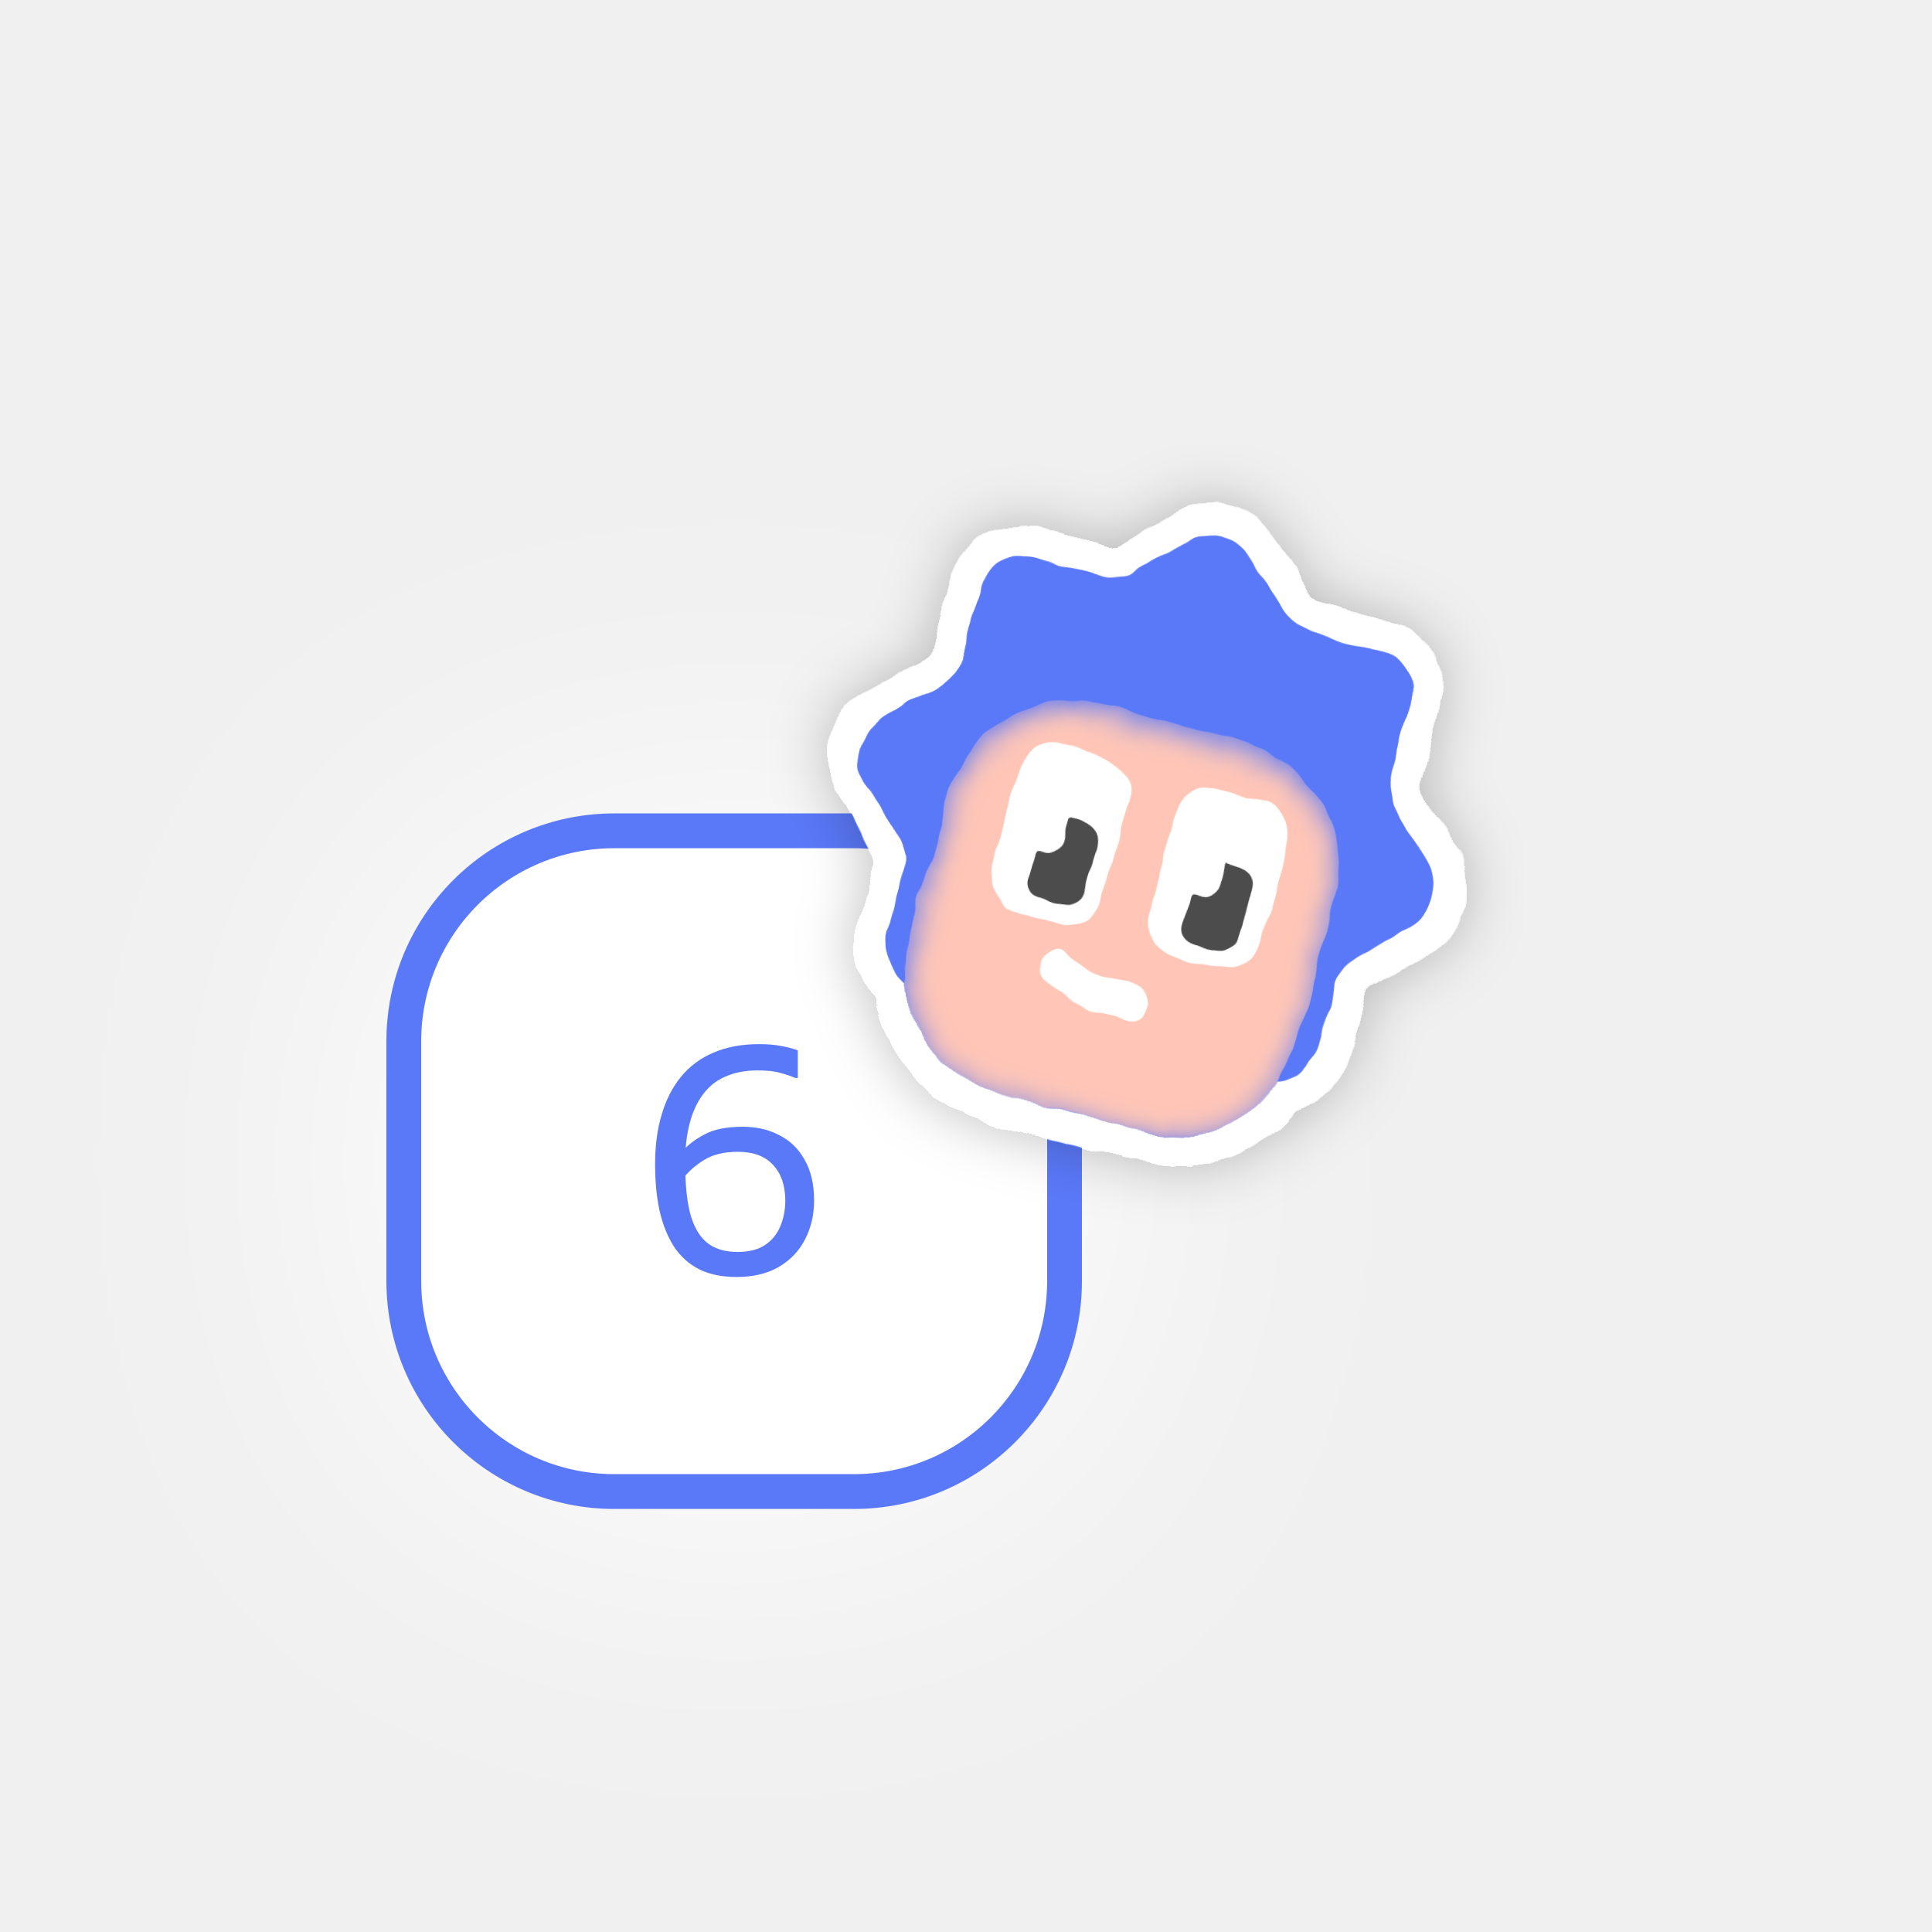
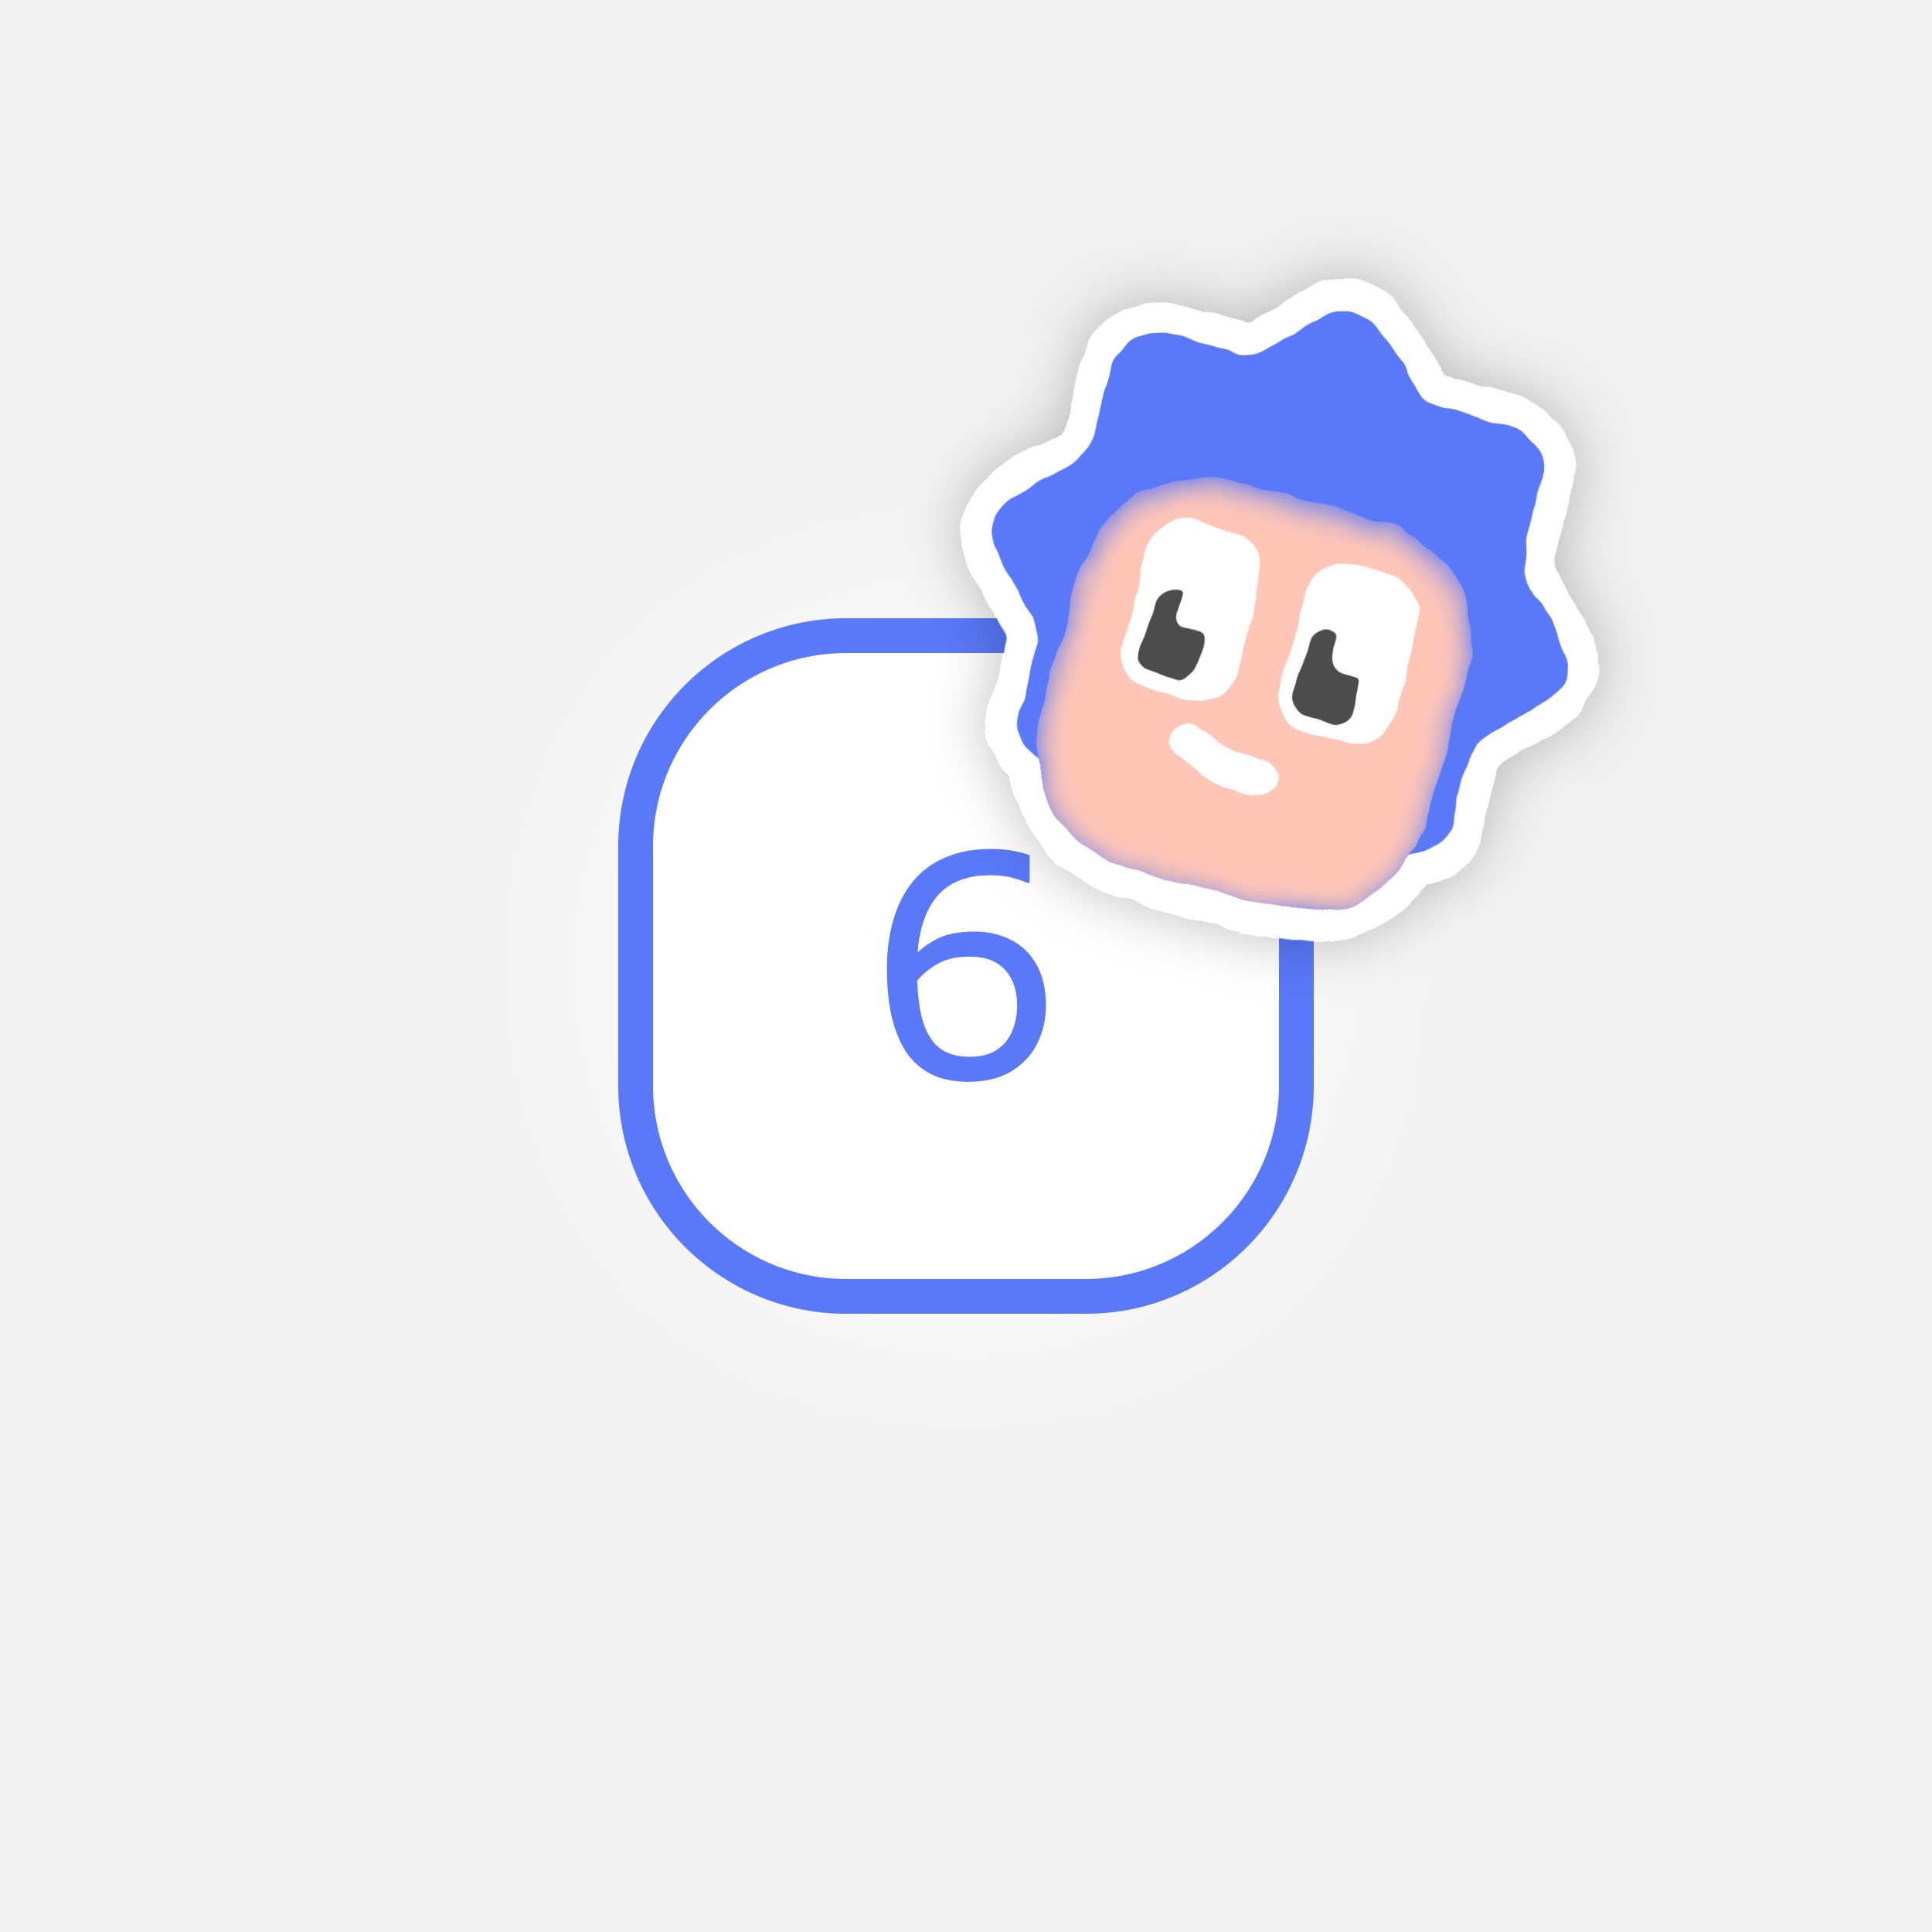
<svg xmlns="http://www.w3.org/2000/svg" width="500" height="500" viewBox="0 0 500 500" fill="none">
-   <g filter="url(#filter0_d_320_4653)">
-     <rect x="109" y="219.512" width="162" height="162" rx="50" fill="white" />
-     <rect x="104.5" y="215.012" width="171" height="171" rx="54.5" stroke="#5A79F9" stroke-width="9" />
-     <path d="M190.596 330.484C186.816 330.484 183.576 329.809 180.876 328.459C178.176 327.055 175.989 325.057 174.315 322.465C172.695 319.873 171.48 316.795 170.67 313.231C169.914 309.667 169.536 305.698 169.536 301.324C169.536 296.518 170.103 292.225 171.237 288.445C172.371 284.611 174.045 281.344 176.259 278.644C178.527 275.89 181.335 273.811 184.683 272.407C188.085 270.949 192 270.22 196.428 270.22C198.696 270.22 200.613 270.382 202.179 270.706C203.745 270.976 205.176 271.354 206.472 271.84V278.968H205.824C204.69 278.482 203.394 278.05 201.936 277.672C200.478 277.24 198.534 277.024 196.104 277.024C192.864 277.024 190.056 277.564 187.68 278.644C185.304 279.67 183.36 281.236 181.848 283.342C180.336 285.394 179.202 287.905 178.446 290.875C177.69 293.791 177.312 297.166 177.312 301C177.312 306.076 177.717 310.315 178.527 313.717C179.391 317.119 180.795 319.684 182.739 321.412C184.737 323.14 187.464 324.004 190.92 324.004C193.836 324.004 196.185 323.41 197.967 322.222C199.803 320.98 201.126 319.36 201.936 317.362C202.8 315.31 203.232 313.096 203.232 310.72C203.232 306.832 202.179 303.754 200.073 301.486C198.021 299.218 194.97 298.084 190.92 298.084C187.356 298.084 184.413 298.813 182.091 300.271C179.823 301.675 177.906 303.43 176.34 305.536H173.424V297.922H176.664C177.96 296.356 179.823 294.925 182.253 293.629C184.683 292.279 188.004 291.604 192.216 291.604C195.78 291.604 198.939 292.333 201.693 293.791C204.501 295.195 206.688 297.328 208.254 300.19C209.874 302.998 210.684 306.508 210.684 310.72C210.684 314.392 209.901 317.74 208.335 320.764C206.823 323.734 204.555 326.11 201.531 327.892C198.561 329.62 194.916 330.484 190.596 330.484Z" fill="#5A79F9" />
+   <g filter="url(#filter0_d_440_12514)">
+     <rect x="169" y="169" width="162" height="162" rx="50" fill="white" />
+     <rect x="164.5" y="164.5" width="171" height="171" rx="54.5" stroke="#5A79F9" stroke-width="9" />
+     <path d="M250.596 279.972C246.816 279.972 243.576 279.297 240.876 277.947C238.176 276.543 235.989 274.545 234.315 271.953C232.695 269.361 231.48 266.283 230.67 262.719C229.914 259.155 229.536 255.186 229.536 250.812C229.536 246.006 230.103 241.713 231.237 237.933C232.371 234.099 234.045 230.832 236.259 228.132C238.527 225.378 241.335 223.299 244.683 221.895C248.085 220.437 252 219.708 256.428 219.708C258.696 219.708 260.613 219.87 262.179 220.194C263.745 220.464 265.176 220.842 266.472 221.328V228.456H265.824C264.69 227.97 263.394 227.538 261.936 227.16C260.478 226.728 258.534 226.512 256.104 226.512C252.864 226.512 250.056 227.052 247.68 228.132C245.304 229.158 243.36 230.724 241.848 232.83C240.336 234.882 239.202 237.393 238.446 240.363C237.69 243.279 237.312 246.654 237.312 250.488C237.312 255.564 237.717 259.803 238.527 263.205C239.391 266.607 240.795 269.172 242.739 270.9C244.737 272.628 247.464 273.492 250.92 273.492C253.836 273.492 256.185 272.898 257.967 271.71C259.803 270.468 261.126 268.848 261.936 266.85C262.8 264.798 263.232 262.584 263.232 260.208C263.232 256.32 262.179 253.242 260.073 250.974C258.021 248.706 254.97 247.572 250.92 247.572C247.356 247.572 244.413 248.301 242.091 249.759C239.823 251.163 237.906 252.918 236.34 255.024H233.424V247.41H236.664C237.96 245.844 239.823 244.413 242.253 243.117C244.683 241.767 248.004 241.092 252.216 241.092C255.78 241.092 258.939 241.821 261.693 243.279C264.501 244.683 266.688 246.816 268.254 249.678C269.874 252.486 270.684 255.996 270.684 260.208C270.684 263.88 269.901 267.228 268.335 270.252C266.823 273.222 264.555 275.598 261.531 277.38C258.561 279.108 254.916 279.972 250.596 279.972Z" fill="#5A79F9" />
  </g>
-   <g filter="url(#filter1_d_320_4653)">
-     <g filter="url(#filter2_g_320_4653)">
-       <mask id="path-4-outside-1_320_4653" maskUnits="userSpaceOnUse" x="192.796" y="109.202" width="208.465" height="209.173" fill="black">
-         <rect fill="white" x="192.796" y="109.202" width="208.465" height="209.173" />
-         <path d="M308.023 139.999C313.541 136.813 320.597 138.703 323.783 144.221L331.747 158.017C333.277 160.666 335.798 162.6 338.753 163.392L356.743 168.212C362.898 169.862 366.55 176.188 364.901 182.342L360.081 200.331C359.289 203.286 359.704 206.436 361.234 209.086L369.847 224.004C373.033 229.522 371.142 236.578 365.624 239.764L350.705 248.377C348.056 249.907 346.122 252.427 345.33 255.382L341.057 271.329C339.753 276.199 335.519 279.499 330.759 279.849C329.992 281.081 329.168 282.192 328.253 283.208C323.674 288.293 317.604 291.797 310.911 293.22C303.303 294.837 294.539 292.489 277.012 287.792C259.484 283.096 250.72 280.748 244.94 275.543C239.855 270.965 236.35 264.894 234.928 258.202C234.643 256.863 234.484 255.489 234.436 254.038C230.492 251.354 228.478 246.381 229.783 241.513L233.983 225.838C234.775 222.882 234.359 219.733 232.829 217.084L224.017 201.821C220.832 196.303 222.722 189.246 228.24 186.06L243.503 177.249C246.153 175.719 248.087 173.199 248.879 170.243L253.627 152.526C255.276 146.372 261.601 142.719 267.756 144.368L285.473 149.116C288.429 149.908 291.578 149.493 294.228 147.963L308.023 139.999Z" />
+   <g filter="url(#filter1_d_440_12514)">
+     <g filter="url(#filter2_g_440_12514)">
+       <mask id="path-4-outside-1_440_12514" maskUnits="userSpaceOnUse" x="226.986" y="51.202" width="208.465" height="209.173" fill="black">
+         <rect fill="white" x="226.986" y="51.202" width="208.465" height="209.173" />
+         <path d="M342.214 81.999C347.732 78.813 354.788 80.704 357.974 86.222L365.939 100.017C367.469 102.667 369.989 104.6 372.944 105.392L390.933 110.212C397.087 111.861 400.74 118.188 399.091 124.342L394.271 142.332C393.479 145.287 393.893 148.436 395.423 151.085L404.036 166.004C407.222 171.522 405.331 178.578 399.813 181.764L384.895 190.377C382.245 191.907 380.312 194.427 379.52 197.383L375.247 213.329C373.942 218.199 369.709 221.499 364.95 221.849C364.183 223.081 363.358 224.191 362.443 225.208C357.865 230.293 351.794 233.797 345.102 235.22C337.493 236.837 328.729 234.489 311.202 229.792C293.675 225.096 284.911 222.748 279.13 217.543C274.045 212.965 270.541 206.894 269.118 200.202C268.834 198.863 268.673 197.488 268.626 196.037C264.682 193.353 262.668 188.381 263.972 183.513L268.172 167.838C268.964 164.883 268.55 161.733 267.02 159.084L258.208 143.821C255.022 138.303 256.913 131.246 262.431 128.06L277.694 119.249C280.343 117.719 282.277 115.199 283.069 112.244L287.816 94.526C289.465 88.371 295.791 84.719 301.946 86.368L319.665 91.116C322.62 91.908 325.769 91.493 328.419 89.963L342.214 81.999Z" />
      </mask>
-       <path d="M308.023 139.999L312.023 146.927L308.023 139.999ZM331.747 158.017L324.819 162.017L331.747 158.017ZM338.753 163.392L336.682 171.119L336.682 171.119L338.753 163.392ZM356.743 168.212L358.814 160.485L358.814 160.485L356.743 168.212ZM364.901 182.342L372.629 184.413L364.901 182.342ZM360.081 200.331L352.354 198.26L360.081 200.331ZM361.234 209.086L368.162 205.086L361.234 209.086ZM369.847 224.004L362.918 228.004L369.847 224.004ZM365.624 239.764L369.624 246.692L365.624 239.764ZM350.705 248.377L346.705 241.449L346.705 241.449L350.705 248.377ZM345.33 255.382L337.603 253.311L337.603 253.311L345.33 255.382ZM330.759 279.849L330.173 271.87L326.116 272.168L323.967 275.622L330.759 279.849ZM328.253 283.208L334.198 288.561L334.198 288.561L328.253 283.208ZM310.911 293.22L312.575 301.045L312.575 301.045L310.911 293.22ZM277.012 287.792L274.941 295.52L277.012 287.792ZM244.94 275.543L239.587 281.488L239.587 281.488L244.94 275.543ZM234.928 258.202L227.102 259.865L227.103 259.865L234.928 258.202ZM234.436 254.038L242.431 253.774L242.297 249.711L238.936 247.424L234.436 254.038ZM233.983 225.838L241.71 227.908L241.71 227.908L233.983 225.838ZM232.829 217.084L239.758 213.084L232.829 217.084ZM224.017 201.821L217.089 205.821L224.017 201.821ZM228.24 186.06L224.24 179.132L228.24 186.06ZM243.503 177.249L247.503 184.177L243.503 177.249ZM248.879 170.243L241.152 168.173L248.879 170.243ZM253.627 152.526L261.354 154.597L253.627 152.526ZM267.756 144.368L269.826 136.641L269.826 136.641L267.756 144.368ZM294.228 147.963L298.228 154.892L298.228 154.892L294.228 147.963ZM308.023 139.999L312.023 146.927C313.715 145.95 315.878 146.53 316.855 148.221L323.783 144.221L330.711 140.221C325.316 130.877 313.368 127.675 304.023 133.07L308.023 139.999ZM323.783 144.221L316.855 148.221L324.819 162.017L331.747 158.017L338.676 154.017L330.711 140.221L323.783 144.221ZM331.747 158.017L324.819 162.017C327.41 166.504 331.678 169.778 336.682 171.119L338.753 163.392L340.824 155.664C339.917 155.421 339.144 154.828 338.676 154.017L331.747 158.017ZM338.753 163.392L336.682 171.119L354.673 175.94L356.743 168.212L358.814 160.485L340.824 155.664L338.753 163.392ZM356.743 168.212L354.673 175.94C356.56 176.445 357.679 178.385 357.174 180.272L364.901 182.342L372.629 184.413C375.421 173.99 369.236 163.278 358.814 160.485L356.743 168.212ZM364.901 182.342L357.174 180.272L352.354 198.26L360.081 200.331L367.809 202.401L372.629 184.413L364.901 182.342ZM360.081 200.331L352.354 198.26C351.013 203.265 351.714 208.598 354.305 213.086L361.234 209.086L368.162 205.086C367.693 204.274 367.566 203.308 367.809 202.401L360.081 200.331ZM361.234 209.086L354.305 213.086L362.918 228.004L369.847 224.004L376.775 220.004L368.162 205.086L361.234 209.086ZM369.847 224.004L362.918 228.004C363.895 229.695 363.315 231.859 361.624 232.836L365.624 239.764L369.624 246.692C378.968 241.297 382.17 229.348 376.775 220.004L369.847 224.004ZM365.624 239.764L361.624 232.836L346.705 241.449L350.705 248.377L354.705 255.305L369.624 246.692L365.624 239.764ZM350.705 248.377L346.705 241.449C342.218 244.04 338.944 248.307 337.603 253.311L345.33 255.382L353.058 257.453C353.301 256.547 353.893 255.774 354.705 255.305L350.705 248.377ZM345.33 255.382L337.603 253.311L333.33 269.259L341.057 271.329L348.785 273.4L353.058 257.453L345.33 255.382ZM341.057 271.329L333.33 269.259C332.934 270.735 331.647 271.762 330.173 271.87L330.759 279.849L331.346 287.827C339.39 287.236 346.571 281.663 348.785 273.4L341.057 271.329ZM330.759 279.849L323.967 275.622C323.424 276.495 322.877 277.222 322.308 277.855L328.253 283.208L334.198 288.561C335.459 287.161 336.561 285.667 337.552 284.075L330.759 279.849ZM328.253 283.208L322.308 277.855C318.86 281.684 314.288 284.324 309.248 285.395L310.911 293.22L312.575 301.045C320.92 299.271 328.489 294.901 334.198 288.561L328.253 283.208ZM310.911 293.22L309.248 285.395C306.888 285.896 303.96 285.886 299.115 285.003C294.179 284.104 287.973 282.447 279.082 280.065L277.012 287.792L274.941 295.52C283.577 297.834 290.517 299.7 296.247 300.744C302.068 301.805 307.326 302.161 312.575 301.045L310.911 293.22ZM277.012 287.792L279.082 280.065C270.191 277.683 263.989 276.014 259.263 274.325C254.626 272.668 252.086 271.212 250.293 269.598L244.94 275.543L239.587 281.488C243.574 285.079 248.306 287.4 253.878 289.391C259.361 291.352 266.305 293.206 274.941 295.52L277.012 287.792ZM244.94 275.543L250.293 269.598C246.464 266.15 243.824 261.578 242.753 256.538L234.928 258.202L227.103 259.865C228.876 268.21 233.246 275.779 239.587 281.488L244.94 275.543ZM234.928 258.202L242.753 256.538C242.575 255.703 242.465 254.8 242.431 253.774L234.436 254.038L226.44 254.302C226.502 256.178 226.711 258.024 227.102 259.865L234.928 258.202ZM234.436 254.038L238.936 247.424C237.715 246.593 237.114 245.062 237.51 243.584L229.783 241.513L222.055 239.443C219.842 247.701 223.268 256.116 229.936 260.652L234.436 254.038ZM229.783 241.513L237.51 243.584L241.71 227.908L233.983 225.838L226.255 223.767L222.055 239.443L229.783 241.513ZM233.983 225.838L241.71 227.908C243.052 222.902 242.347 217.569 239.758 213.084L232.829 217.084L225.901 221.084C226.371 221.897 226.498 222.863 226.255 223.767L233.983 225.838ZM232.829 217.084L239.758 213.084L230.946 197.821L224.017 201.821L217.089 205.821L225.901 221.084L232.829 217.084ZM224.017 201.821L230.946 197.821C229.969 196.129 230.549 193.965 232.24 192.989L228.24 186.06L224.24 179.132C214.896 184.527 211.694 196.477 217.089 205.821L224.017 201.821ZM228.24 186.06L232.24 192.989L247.503 184.177L243.503 177.249L239.503 170.32L224.24 179.132L228.24 186.06ZM243.503 177.249L247.503 184.177C251.989 181.587 255.265 177.32 256.607 172.314L248.879 170.243L241.152 168.173C240.909 169.078 240.316 169.851 239.503 170.32L243.503 177.249ZM248.879 170.243L256.607 172.314L261.354 154.597L253.627 152.526L245.899 150.456L241.152 168.173L248.879 170.243ZM253.627 152.526L261.354 154.597C261.86 152.71 263.799 151.59 265.685 152.096L267.756 144.368L269.826 136.641C259.403 133.848 248.692 140.034 245.899 150.456L253.627 152.526ZM267.756 144.368L265.685 152.096L283.403 156.843L285.473 149.116L287.544 141.388L269.826 136.641L267.756 144.368ZM285.473 149.116L283.403 156.843C288.407 158.184 293.74 157.483 298.228 154.892L294.228 147.963L290.228 141.035C289.416 141.504 288.451 141.631 287.544 141.388L285.473 149.116ZM294.228 147.963L298.228 154.892L312.023 146.927L308.023 139.999L304.023 133.07L290.228 141.035L294.228 147.963Z" fill="white" mask="url(#path-4-outside-1_320_4653)" />
+       <path d="M342.214 81.999L346.214 88.927L342.214 81.999ZM357.974 86.222L364.902 82.222L357.974 86.222ZM365.939 100.017L359.011 104.017L359.011 104.017L365.939 100.017ZM372.944 105.392L375.015 97.665L372.944 105.392ZM390.933 110.212L388.862 117.939L390.933 110.212ZM399.091 124.342L406.818 126.413L406.818 126.413L399.091 124.342ZM394.271 142.332L386.543 140.261L386.543 140.261L394.271 142.332ZM395.423 151.085L388.495 155.085L388.495 155.085L395.423 151.085ZM404.036 166.004L397.108 170.004L404.036 166.004ZM399.813 181.764L403.813 188.692L399.813 181.764ZM384.895 190.377L380.895 183.449L380.895 183.449L384.895 190.377ZM379.52 197.383L371.792 195.312L379.52 197.383ZM375.247 213.329L382.974 215.399L375.247 213.329ZM364.95 221.849L364.363 213.87L360.306 214.169L358.157 217.622L364.95 221.849ZM362.443 225.208L368.388 230.561L368.388 230.561L362.443 225.208ZM345.102 235.22L346.765 243.045L346.765 243.045L345.102 235.22ZM311.202 229.792L309.131 237.52L311.202 229.792ZM279.13 217.543L273.777 223.488L273.777 223.488L279.13 217.543ZM269.118 200.202L261.293 201.865L261.293 201.865L269.118 200.202ZM268.626 196.037L276.621 195.773L276.487 191.71L273.126 189.423L268.626 196.037ZM263.972 183.513L256.245 181.442L263.972 183.513ZM268.172 167.838L275.899 169.909L268.172 167.838ZM267.02 159.084L273.948 155.084L273.948 155.084L267.02 159.084ZM258.208 143.821L251.28 147.821L258.208 143.821ZM262.431 128.06L266.431 134.989L262.431 128.06ZM277.694 119.249L281.694 126.177L281.694 126.177L277.694 119.249ZM283.069 112.244L290.796 114.315L290.796 114.314L283.069 112.244ZM287.816 94.526L280.089 92.456L280.089 92.456L287.816 94.526ZM301.946 86.368L299.875 94.096L301.946 86.368ZM319.665 91.116L317.594 98.843L317.594 98.843L319.665 91.116ZM328.419 89.963L332.418 96.892L332.419 96.891L328.419 89.963ZM342.214 81.999L346.214 88.927C347.905 87.95 350.069 88.53 351.046 90.222L357.974 86.222L364.902 82.222C359.507 72.877 347.558 69.675 338.214 75.07L342.214 81.999ZM357.974 86.222L351.046 90.222L359.011 104.017L365.939 100.017L372.867 96.017L364.902 82.222L357.974 86.222ZM365.939 100.017L359.011 104.017C361.602 108.505 365.869 111.779 370.874 113.119L372.944 105.392L375.015 97.665C374.108 97.422 373.336 96.829 372.867 96.017L365.939 100.017ZM372.944 105.392L370.874 113.119L388.862 117.939L390.933 110.212L393.003 102.485L375.015 97.665L372.944 105.392ZM390.933 110.212L388.862 117.939C390.749 118.445 391.869 120.385 391.363 122.272L399.091 124.342L406.818 126.413C409.611 115.99 403.426 105.277 393.003 102.485L390.933 110.212ZM399.091 124.342L391.363 122.272L386.543 140.261L394.271 142.332L401.998 144.402L406.818 126.413L399.091 124.342ZM394.271 142.332L386.543 140.261C385.202 145.266 385.905 150.598 388.495 155.085L395.423 151.085L402.351 147.086C401.882 146.273 401.755 145.308 401.998 144.402L394.271 142.332ZM395.423 151.085L388.495 155.085L397.108 170.004L404.036 166.004L410.964 162.004L402.351 147.085L395.423 151.085ZM404.036 166.004L397.108 170.004C398.085 171.695 397.505 173.859 395.813 174.836L399.813 181.764L403.813 188.692C413.158 183.297 416.359 171.348 410.964 162.004L404.036 166.004ZM399.813 181.764L395.813 174.836L380.895 183.449L384.895 190.377L388.895 197.305L403.813 188.692L399.813 181.764ZM384.895 190.377L380.895 183.449C376.407 186.04 373.133 190.308 371.792 195.312L379.52 197.383L387.247 199.453C387.49 198.547 388.083 197.774 388.895 197.305L384.895 190.377ZM379.52 197.383L371.792 195.312L367.519 211.258L375.247 213.329L382.974 215.399L387.247 199.453L379.52 197.383ZM375.247 213.329L367.519 211.258C367.124 212.736 365.837 213.762 364.363 213.87L364.95 221.849L365.537 229.827C373.581 229.235 380.76 223.662 382.974 215.399L375.247 213.329ZM364.95 221.849L358.157 217.622C357.614 218.495 357.068 219.222 356.498 219.855L362.443 225.208L368.388 230.561C369.649 229.161 370.752 227.667 371.742 226.075L364.95 221.849ZM362.443 225.208L356.498 219.855C353.05 223.684 348.479 226.323 343.438 227.395L345.102 235.22L346.765 243.045C355.11 241.271 362.68 236.901 368.388 230.561L362.443 225.208ZM345.102 235.22L343.438 227.395C341.079 227.896 338.151 227.886 333.306 227.003C328.369 226.104 322.164 224.447 313.273 222.065L311.202 229.792L309.131 237.52C317.768 239.834 324.708 241.7 330.437 242.744C336.258 243.805 341.516 244.161 346.765 243.045L345.102 235.22ZM311.202 229.792L313.273 222.065C304.381 219.683 298.179 218.014 293.454 216.325C288.817 214.668 286.276 213.212 284.483 211.598L279.13 217.543L273.777 223.488C277.765 227.079 282.496 229.4 288.068 231.391C293.552 233.352 300.495 235.206 309.131 237.52L311.202 229.792ZM279.13 217.543L284.483 211.598C280.654 208.15 278.015 203.578 276.943 198.538L269.118 200.202L261.293 201.865C263.067 210.21 267.437 217.779 273.777 223.488L279.13 217.543ZM269.118 200.202L276.943 198.538C276.765 197.7 276.655 196.797 276.621 195.773L268.626 196.037L260.63 196.3C260.692 198.18 260.902 200.025 261.293 201.865L269.118 200.202ZM268.626 196.037L273.126 189.423C271.905 188.591 271.304 187.06 271.699 185.583L263.972 183.513L256.245 181.442C254.032 189.702 257.459 198.115 264.125 202.651L268.626 196.037ZM263.972 183.513L271.699 185.583L275.899 169.909L268.172 167.838L260.445 165.768L256.245 181.442L263.972 183.513ZM268.172 167.838L275.899 169.909C277.24 164.904 276.539 159.571 273.948 155.084L267.02 159.084L260.092 163.084C260.56 163.895 260.688 164.861 260.445 165.768L268.172 167.838ZM267.02 159.084L273.948 155.084L265.136 139.821L258.208 143.821L251.28 147.821L260.092 163.084L267.02 159.084ZM258.208 143.821L265.136 139.821C264.159 138.129 264.739 135.965 266.431 134.989L262.431 128.06L258.431 121.132C249.086 126.527 245.885 138.477 251.28 147.821L258.208 143.821ZM262.431 128.06L266.431 134.989L281.694 126.177L277.694 119.249L273.694 112.32L258.431 121.132L262.431 128.06ZM277.694 119.249L281.694 126.177C286.181 123.586 289.455 119.319 290.796 114.315L283.069 112.244L275.341 110.173C275.098 111.079 274.506 111.851 273.693 112.32L277.694 119.249ZM283.069 112.244L290.796 114.314L295.543 96.597L287.816 94.526L280.089 92.456L275.341 110.173L283.069 112.244ZM287.816 94.526L295.543 96.597C296.049 94.71 297.989 93.59 299.875 94.096L301.946 86.368L304.017 78.641C293.594 75.848 282.881 82.033 280.089 92.456L287.816 94.526ZM301.946 86.368L299.875 94.096L317.594 98.843L319.665 91.116L321.735 83.388L304.017 78.641L301.946 86.368ZM319.665 91.116L317.594 98.843C322.599 100.184 327.931 99.482 332.418 96.892L328.419 89.963L324.419 83.035C323.606 83.504 322.641 83.631 321.735 83.388L319.665 91.116ZM328.419 89.963L332.419 96.891L346.214 88.927L342.214 81.999L338.214 75.07L324.419 83.035L328.419 89.963Z" fill="white" mask="url(#path-4-outside-1_440_12514)" />
    </g>
-     <g filter="url(#filter3_g_320_4653)">
-       <path d="M331.748 158.017C333.278 160.667 335.798 162.6 338.754 163.392L356.743 168.212C362.897 169.862 366.55 176.188 364.901 182.342L360.081 200.331C359.289 203.286 359.703 206.435 361.233 209.085L369.847 224.005C373.033 229.523 371.142 236.579 365.624 239.764L350.705 248.378C348.055 249.908 346.121 252.428 345.329 255.384L341.057 271.329C339.408 277.484 333.081 281.136 326.927 279.487L237.941 255.644C231.786 253.994 228.134 247.668 229.783 241.514L233.983 225.839C234.775 222.884 234.36 219.735 232.83 217.085L224.017 201.821C220.832 196.303 222.722 189.247 228.24 186.061L243.504 177.248C246.154 175.719 248.088 173.199 248.88 170.243L253.627 152.527C255.276 146.372 261.602 142.72 267.757 144.369L285.474 149.116C288.43 149.908 291.579 149.493 294.229 147.964L308.024 139.999C313.542 136.813 320.598 138.704 323.784 144.222L331.748 158.017Z" fill="#5A79F9" />
+     <g filter="url(#filter3_g_440_12514)">
+       <path d="M365.938 100.017C367.468 102.667 369.988 104.6 372.943 105.392L390.933 110.212C397.088 111.862 400.74 118.188 399.091 124.342L394.271 142.331C393.479 145.287 393.894 148.436 395.423 151.086L404.037 166.004C407.222 171.522 405.332 178.578 399.814 181.764L384.895 190.377C382.246 191.907 380.312 194.427 379.52 197.383L375.247 213.329C373.598 219.484 367.272 223.136 361.117 221.487L272.13 197.643C265.976 195.994 262.323 189.668 263.972 183.513L268.172 167.838C268.964 164.883 268.55 161.734 267.02 159.084L258.208 143.821C255.022 138.303 256.913 131.247 262.431 128.061L277.694 119.249C280.343 117.719 282.277 115.199 283.069 112.244L287.816 94.526C289.465 88.372 295.792 84.719 301.946 86.368L319.664 91.116C322.619 91.908 325.768 91.493 328.418 89.963L342.213 81.999C347.731 78.813 354.787 80.703 357.973 86.221L365.938 100.017Z" fill="#5A79F9" />
    </g>
-     <g filter="url(#filter4_ig_320_4653)">
-       <rect x="253.777" y="174.23" width="103.68" height="103.68" rx="32.4" transform="rotate(15 253.777 174.23)" fill="#FFC6B7" />
+     <g filter="url(#filter4_ig_440_12514)">
+       <rect x="287.966" y="116.23" width="103.68" height="103.68" rx="32.4" transform="rotate(15 287.966 116.23)" fill="#FFC6B7" />
    </g>
-     <g filter="url(#filter5_g_320_4653)">
-       <path d="M261.583 204.835C262.941 199.763 263.621 197.227 265.127 195.555C266.452 194.083 268.208 193.069 270.145 192.658C272.346 192.19 274.882 192.869 279.954 194.228C285.025 195.587 287.561 196.266 289.234 197.772C290.705 199.097 291.719 200.854 292.131 202.79C292.599 204.992 291.919 207.528 290.56 212.599L286.678 227.088C285.319 232.16 284.64 234.695 283.134 236.368C281.809 237.839 280.052 238.853 278.116 239.265C275.914 239.733 273.378 239.054 268.307 237.695C263.235 236.336 260.699 235.656 259.027 234.15C257.556 232.825 256.541 231.069 256.13 229.132C255.662 226.931 256.341 224.395 257.7 219.323L261.583 204.835Z" fill="white" />
-       <path d="M302.876 215.899C304.234 210.827 304.914 208.292 306.42 206.619C307.745 205.148 309.501 204.134 311.438 203.722C313.639 203.254 316.175 203.934 321.247 205.292V205.292C326.318 206.651 328.854 207.331 330.527 208.837C331.998 210.162 333.012 211.918 333.424 213.855C333.892 216.056 333.212 218.592 331.853 223.664L327.971 238.153C326.612 243.224 325.933 245.76 324.427 247.433C323.102 248.904 321.345 249.918 319.409 250.33C317.207 250.797 314.671 250.118 309.6 248.759V248.759C304.528 247.4 301.992 246.721 300.32 245.215C298.849 243.89 297.834 242.133 297.423 240.197C296.955 237.995 297.634 235.46 298.993 230.388L302.876 215.899Z" fill="white" />
-       <path d="M277.924 211.933C280.46 212.613 281.729 212.953 282.565 213.706C283.3 214.368 283.807 215.246 284.013 216.215C284.247 217.315 283.907 218.583 283.227 221.119L281.286 228.363C280.607 230.899 280.267 232.167 279.514 233.003C278.852 233.739 277.974 234.246 277.006 234.452C275.905 234.686 274.636 234.346 272.101 233.667C269.565 232.987 268.297 232.648 267.461 231.895C266.725 231.232 266.219 230.354 266.013 229.386C265.779 228.285 266.118 227.017 266.797 224.481L267.479 221.936C267.703 221.102 267.815 220.684 268.135 220.489C268.455 220.294 268.897 220.39 269.779 220.581C270.779 220.798 271.49 220.862 272.142 220.724C273.111 220.518 273.988 220.01 274.651 219.275C275.404 218.438 275.744 217.171 276.424 214.635L277.005 212.466C277.112 212.066 277.524 211.826 277.924 211.933V211.933Z" fill="#4C4C4C" />
-       <path d="M318.037 223.068C320.573 223.748 321.842 224.087 322.678 224.84C323.414 225.503 323.92 226.381 324.126 227.349C324.36 228.45 324.02 229.718 323.341 232.254L321.4 239.498C320.72 242.034 320.381 243.302 319.628 244.138C318.965 244.874 318.087 245.381 317.119 245.587C316.018 245.821 314.75 245.481 312.214 244.801C309.678 244.122 308.41 243.782 307.574 243.029C306.839 242.367 306.332 241.489 306.126 240.52C305.892 239.42 306.231 238.152 306.911 235.616L307.591 233.076C307.817 232.235 307.929 231.814 308.255 231.619C308.581 231.424 309.018 231.527 309.892 231.732C311.087 232.013 311.89 232.111 312.619 231.956C313.587 231.75 314.466 231.243 315.128 230.507C315.881 229.671 316.221 228.403 316.9 225.867L317.579 223.334C317.633 223.134 317.838 223.015 318.037 223.068V223.068Z" fill="#4C4C4C" />
+     <g filter="url(#filter5_g_440_12514)">
+       <path d="M295.772 146.835C297.131 141.763 297.81 139.227 299.316 137.555C300.641 136.083 302.398 135.069 304.334 134.658C306.536 134.19 309.072 134.869 314.143 136.228C319.215 137.587 321.751 138.266 323.423 139.772C324.894 141.097 325.909 142.854 326.32 144.79C326.788 146.992 326.109 149.528 324.75 154.599L320.868 169.088C319.509 174.16 318.829 176.695 317.323 178.368C315.998 179.839 314.242 180.853 312.305 181.265C310.104 181.733 307.568 181.054 302.496 179.695C297.425 178.336 294.889 177.656 293.216 176.15C291.745 174.825 290.731 173.069 290.319 171.132C289.851 168.931 290.531 166.395 291.89 161.323L295.772 146.835Z" fill="white" />
+       <path d="M337.065 157.9C338.424 152.828 339.103 150.293 340.609 148.62C341.934 147.149 343.691 146.135 345.627 145.723C347.829 145.255 350.365 145.934 355.436 147.293V147.293C360.508 148.652 363.044 149.332 364.716 150.838C366.187 152.163 367.202 153.919 367.613 155.856C368.081 158.057 367.402 160.593 366.043 165.665L362.16 180.153C360.802 185.225 360.122 187.761 358.616 189.433C357.291 190.905 355.535 191.919 353.598 192.331C351.397 192.798 348.861 192.119 343.789 190.76V190.76C338.718 189.401 336.182 188.722 334.509 187.216C333.038 185.891 332.024 184.134 331.612 182.198C331.144 179.996 331.824 177.46 333.183 172.389L337.065 157.9Z" fill="white" />
+       <path d="M305.122 154.751C304.443 157.286 304.103 158.554 304.337 159.655C304.543 160.623 305.05 161.502 305.785 162.164C306.622 162.917 307.89 163.257 310.425 163.936V163.936C310.886 164.06 311.116 164.122 311.272 164.248C311.452 164.394 311.57 164.598 311.607 164.828C311.638 165.025 311.577 165.253 311.455 165.71L310.475 169.364C309.796 171.9 309.456 173.168 308.703 174.005C308.041 174.74 307.162 175.247 306.194 175.453C305.093 175.687 303.826 175.347 301.29 174.667C298.754 173.988 297.486 173.648 296.65 172.895C295.914 172.233 295.407 171.355 295.201 170.387C294.967 169.286 295.307 168.017 295.987 165.482L297.928 158.237C298.607 155.702 298.947 154.434 299.7 153.597C300.362 152.862 301.241 152.355 302.209 152.149C302.695 152.046 303.213 152.055 303.859 152.156C304.7 152.288 305.121 152.354 305.349 152.704C305.577 153.054 305.457 153.501 305.218 154.395L305.122 154.751Z" fill="#4C4C4C" />
+       <path d="M345.601 165.986C344.921 168.522 344.581 169.79 344.815 170.89C345.021 171.858 345.529 172.736 346.264 173.399C347.101 174.152 348.368 174.492 350.904 175.172V175.172C351.025 175.204 351.086 175.22 351.134 175.239C351.544 175.399 351.787 175.819 351.72 176.254C351.712 176.305 351.697 176.364 351.665 176.482L350.589 180.496C349.91 183.032 349.57 184.3 348.817 185.136C348.155 185.872 347.276 186.379 346.308 186.585C345.207 186.819 343.939 186.479 341.404 185.8C338.868 185.12 337.6 184.78 336.764 184.028C336.028 183.365 335.521 182.486 335.315 181.518C335.081 180.417 335.421 179.15 336.1 176.614L338.042 169.37C338.721 166.834 339.061 165.566 339.814 164.73C340.476 163.994 341.355 163.487 342.323 163.281C342.901 163.158 343.525 163.195 344.356 163.356C345.2 163.519 345.622 163.601 345.838 163.947C346.054 164.292 345.936 164.733 345.701 165.613L345.601 165.986Z" fill="#4C4C4C" />
    </g>
-     <g filter="url(#filter6_g_320_4653)">
-       <path d="M269.307 248.3C270.484 245.776 273.676 244.96 275.919 246.609L282.172 251.204C283.319 252.046 284.62 252.653 286.002 252.99L293.542 254.827C296.247 255.486 297.673 258.455 296.497 260.979V260.979C295.608 262.885 293.497 263.899 291.453 263.401L283.02 261.347C281.096 260.878 279.284 260.033 277.688 258.86L270.694 253.721C268.999 252.475 268.418 250.206 269.307 248.3V248.3Z" fill="white" />
+     <g filter="url(#filter6_g_440_12514)">
+       <path d="M303.496 190.3C304.673 187.776 307.864 186.96 310.108 188.609L316.361 193.204C317.507 194.046 318.809 194.653 320.191 194.99L327.73 196.827C330.436 197.486 331.862 200.455 330.685 202.979V202.979C329.796 204.885 327.685 205.899 325.641 205.401L317.208 203.347C315.284 202.878 313.472 202.033 311.876 200.86L304.882 195.721C303.187 194.475 302.607 192.206 303.496 190.3V190.3Z" fill="white" />
    </g>
  </g>
  <defs>
-     <filter id="filter0_d_320_4653" x="10" y="120.512" width="360" height="360" filterUnits="userSpaceOnUse" color-interpolation-filters="sRGB">
+     <filter id="filter0_d_440_12514" x="70" y="70" width="360" height="360" filterUnits="userSpaceOnUse" color-interpolation-filters="sRGB">
      <feFlood flood-opacity="0" result="BackgroundImageFix" />
      <feColorMatrix in="SourceAlpha" type="matrix" values="0 0 0 0 0 0 0 0 0 0 0 0 0 0 0 0 0 0 127 0" result="hardAlpha" />
      <feOffset />
      <feGaussianBlur stdDeviation="45" />
      <feComposite in2="hardAlpha" operator="out" />
      <feColorMatrix type="matrix" values="0 0 0 0 1 0 0 0 0 1 0 0 0 0 1 0 0 0 1 0" />
-       <feBlend mode="normal" in2="BackgroundImageFix" result="effect1_dropShadow_320_4653" />
-       <feBlend mode="normal" in="SourceGraphic" in2="effect1_dropShadow_320_4653" result="shape" />
+       <feBlend mode="normal" in2="BackgroundImageFix" result="effect1_dropShadow_440_12514" />
+       <feBlend mode="normal" in="SourceGraphic" in2="effect1_dropShadow_440_12514" result="shape" />
    </filter>
-     <filter id="filter1_d_320_4653" x="199.469" y="115.45" width="194.926" height="201.279" filterUnits="userSpaceOnUse" color-interpolation-filters="sRGB">
+     <filter id="filter1_d_440_12514" x="233.659" y="57.45" width="194.926" height="201.279" filterUnits="userSpaceOnUse" color-interpolation-filters="sRGB">
      <feFlood flood-opacity="0" result="BackgroundImageFix" />
      <feColorMatrix in="SourceAlpha" type="matrix" values="0 0 0 0 0 0 0 0 0 0 0 0 0 0 0 0 0 0 127 0" result="hardAlpha" />
      <feOffset />
      <feGaussianBlur stdDeviation="7.5" />
      <feComposite in2="hardAlpha" operator="out" />
      <feColorMatrix type="matrix" values="0 0 0 0 0 0 0 0 0 0 0 0 0 0 0 0 0 0 0.25 0" />
-       <feBlend mode="normal" in2="BackgroundImageFix" result="effect1_dropShadow_320_4653" />
-       <feBlend mode="normal" in="SourceGraphic" in2="effect1_dropShadow_320_4653" result="shape" />
+       <feBlend mode="normal" in2="BackgroundImageFix" result="effect1_dropShadow_440_12514" />
+       <feBlend mode="normal" in="SourceGraphic" in2="effect1_dropShadow_440_12514" result="shape" />
    </filter>
-     <filter id="filter2_g_320_4653" x="212.969" y="128.95" width="167.926" height="174.279" filterUnits="userSpaceOnUse" color-interpolation-filters="sRGB">
+     <filter id="filter2_g_440_12514" x="247.159" y="70.95" width="167.926" height="174.279" filterUnits="userSpaceOnUse" color-interpolation-filters="sRGB">
      <feFlood flood-opacity="0" result="BackgroundImageFix" />
      <feBlend mode="normal" in="SourceGraphic" in2="BackgroundImageFix" result="shape" />
      <feTurbulence type="fractalNoise" baseFrequency="0.067 0.067" numOctaves="3" seed="5149" />
      <feDisplacementMap in="shape" scale="3" xChannelSelector="R" yChannelSelector="G" result="displacedImage" width="100%" height="100%" />
-       <feMerge result="effect1_texture_320_4653">
+       <feMerge result="effect1_texture_440_12514">
        <feMergeNode in="displacedImage" />
      </feMerge>
    </filter>
-     <filter id="filter3_g_320_4653" x="220.969" y="136.951" width="151.926" height="144.433" filterUnits="userSpaceOnUse" color-interpolation-filters="sRGB">
+     <filter id="filter3_g_440_12514" x="255.16" y="78.951" width="151.924" height="144.433" filterUnits="userSpaceOnUse" color-interpolation-filters="sRGB">
      <feFlood flood-opacity="0" result="BackgroundImageFix" />
      <feBlend mode="normal" in="SourceGraphic" in2="BackgroundImageFix" result="shape" />
      <feTurbulence type="fractalNoise" baseFrequency="0.067 0.067" numOctaves="3" seed="5149" />
      <feDisplacementMap in="shape" scale="3" xChannelSelector="R" yChannelSelector="G" result="displacedImage" width="100%" height="100%" />
-       <feMerge result="effect1_texture_320_4653">
+       <feMerge result="effect1_texture_440_12514">
        <feMergeNode in="displacedImage" />
      </feMerge>
    </filter>
-     <filter id="filter4_ig_320_4653" x="232.922" y="180.211" width="115.023" height="115.021" filterUnits="userSpaceOnUse" color-interpolation-filters="sRGB">
+     <filter id="filter4_ig_440_12514" x="267.112" y="122.211" width="115.021" height="115.021" filterUnits="userSpaceOnUse" color-interpolation-filters="sRGB">
      <feFlood flood-opacity="0" result="BackgroundImageFix" />
      <feBlend mode="normal" in="SourceGraphic" in2="BackgroundImageFix" result="shape" />
      <feColorMatrix in="SourceAlpha" type="matrix" values="0 0 0 0 0 0 0 0 0 0 0 0 0 0 0 0 0 0 127 0" result="hardAlpha" />
      <feOffset dy="1.5" />
      <feGaussianBlur stdDeviation="3.75" />
      <feComposite in2="hardAlpha" operator="arithmetic" k2="-1" k3="1" />
      <feColorMatrix type="matrix" values="0 0 0 0 0.353 0 0 0 0 0.475 0 0 0 0 0.976 0 0 0 1 0" />
-       <feBlend mode="normal" in2="shape" result="effect1_innerShadow_320_4653" />
+       <feBlend mode="normal" in2="shape" result="effect1_innerShadow_440_12514" />
      <feTurbulence type="fractalNoise" baseFrequency="0.067 0.067" numOctaves="3" seed="5149" />
-       <feDisplacementMap in="effect1_innerShadow_320_4653" scale="3" xChannelSelector="R" yChannelSelector="G" result="displacedImage" width="100%" height="100%" />
-       <feMerge result="effect2_texture_320_4653">
+       <feDisplacementMap in="effect1_innerShadow_440_12514" scale="3" xChannelSelector="R" yChannelSelector="G" result="displacedImage" width="100%" height="100%" />
+       <feMerge result="effect2_texture_440_12514">
        <feMergeNode in="displacedImage" />
      </feMerge>
    </filter>
-     <filter id="filter5_g_320_4653" x="254.484" y="191.01" width="80.586" height="60.967" filterUnits="userSpaceOnUse" color-interpolation-filters="sRGB">
+     <filter id="filter5_g_440_12514" x="288.672" y="133.01" width="80.589" height="60.968" filterUnits="userSpaceOnUse" color-interpolation-filters="sRGB">
      <feFlood flood-opacity="0" result="BackgroundImageFix" />
      <feBlend mode="normal" in="SourceGraphic" in2="BackgroundImageFix" result="shape" />
      <feTurbulence type="fractalNoise" baseFrequency="0.067 0.067" numOctaves="3" seed="5149" />
      <feDisplacementMap in="shape" scale="3" xChannelSelector="R" yChannelSelector="G" result="displacedImage" width="100%" height="100%" />
-       <feMerge result="effect1_texture_320_4653">
+       <feMerge result="effect1_texture_440_12514">
        <feMergeNode in="displacedImage" />
      </feMerge>
    </filter>
-     <filter id="filter6_g_320_4653" x="267.395" y="244.251" width="31.02" height="20.776" filterUnits="userSpaceOnUse" color-interpolation-filters="sRGB">
+     <filter id="filter6_g_440_12514" x="301.582" y="186.251" width="31.019" height="20.776" filterUnits="userSpaceOnUse" color-interpolation-filters="sRGB">
      <feFlood flood-opacity="0" result="BackgroundImageFix" />
      <feBlend mode="normal" in="SourceGraphic" in2="BackgroundImageFix" result="shape" />
      <feTurbulence type="fractalNoise" baseFrequency="0.067 0.067" numOctaves="3" seed="5149" />
      <feDisplacementMap in="shape" scale="3" xChannelSelector="R" yChannelSelector="G" result="displacedImage" width="100%" height="100%" />
-       <feMerge result="effect1_texture_320_4653">
+       <feMerge result="effect1_texture_440_12514">
        <feMergeNode in="displacedImage" />
      </feMerge>
    </filter>
  </defs>
</svg>
